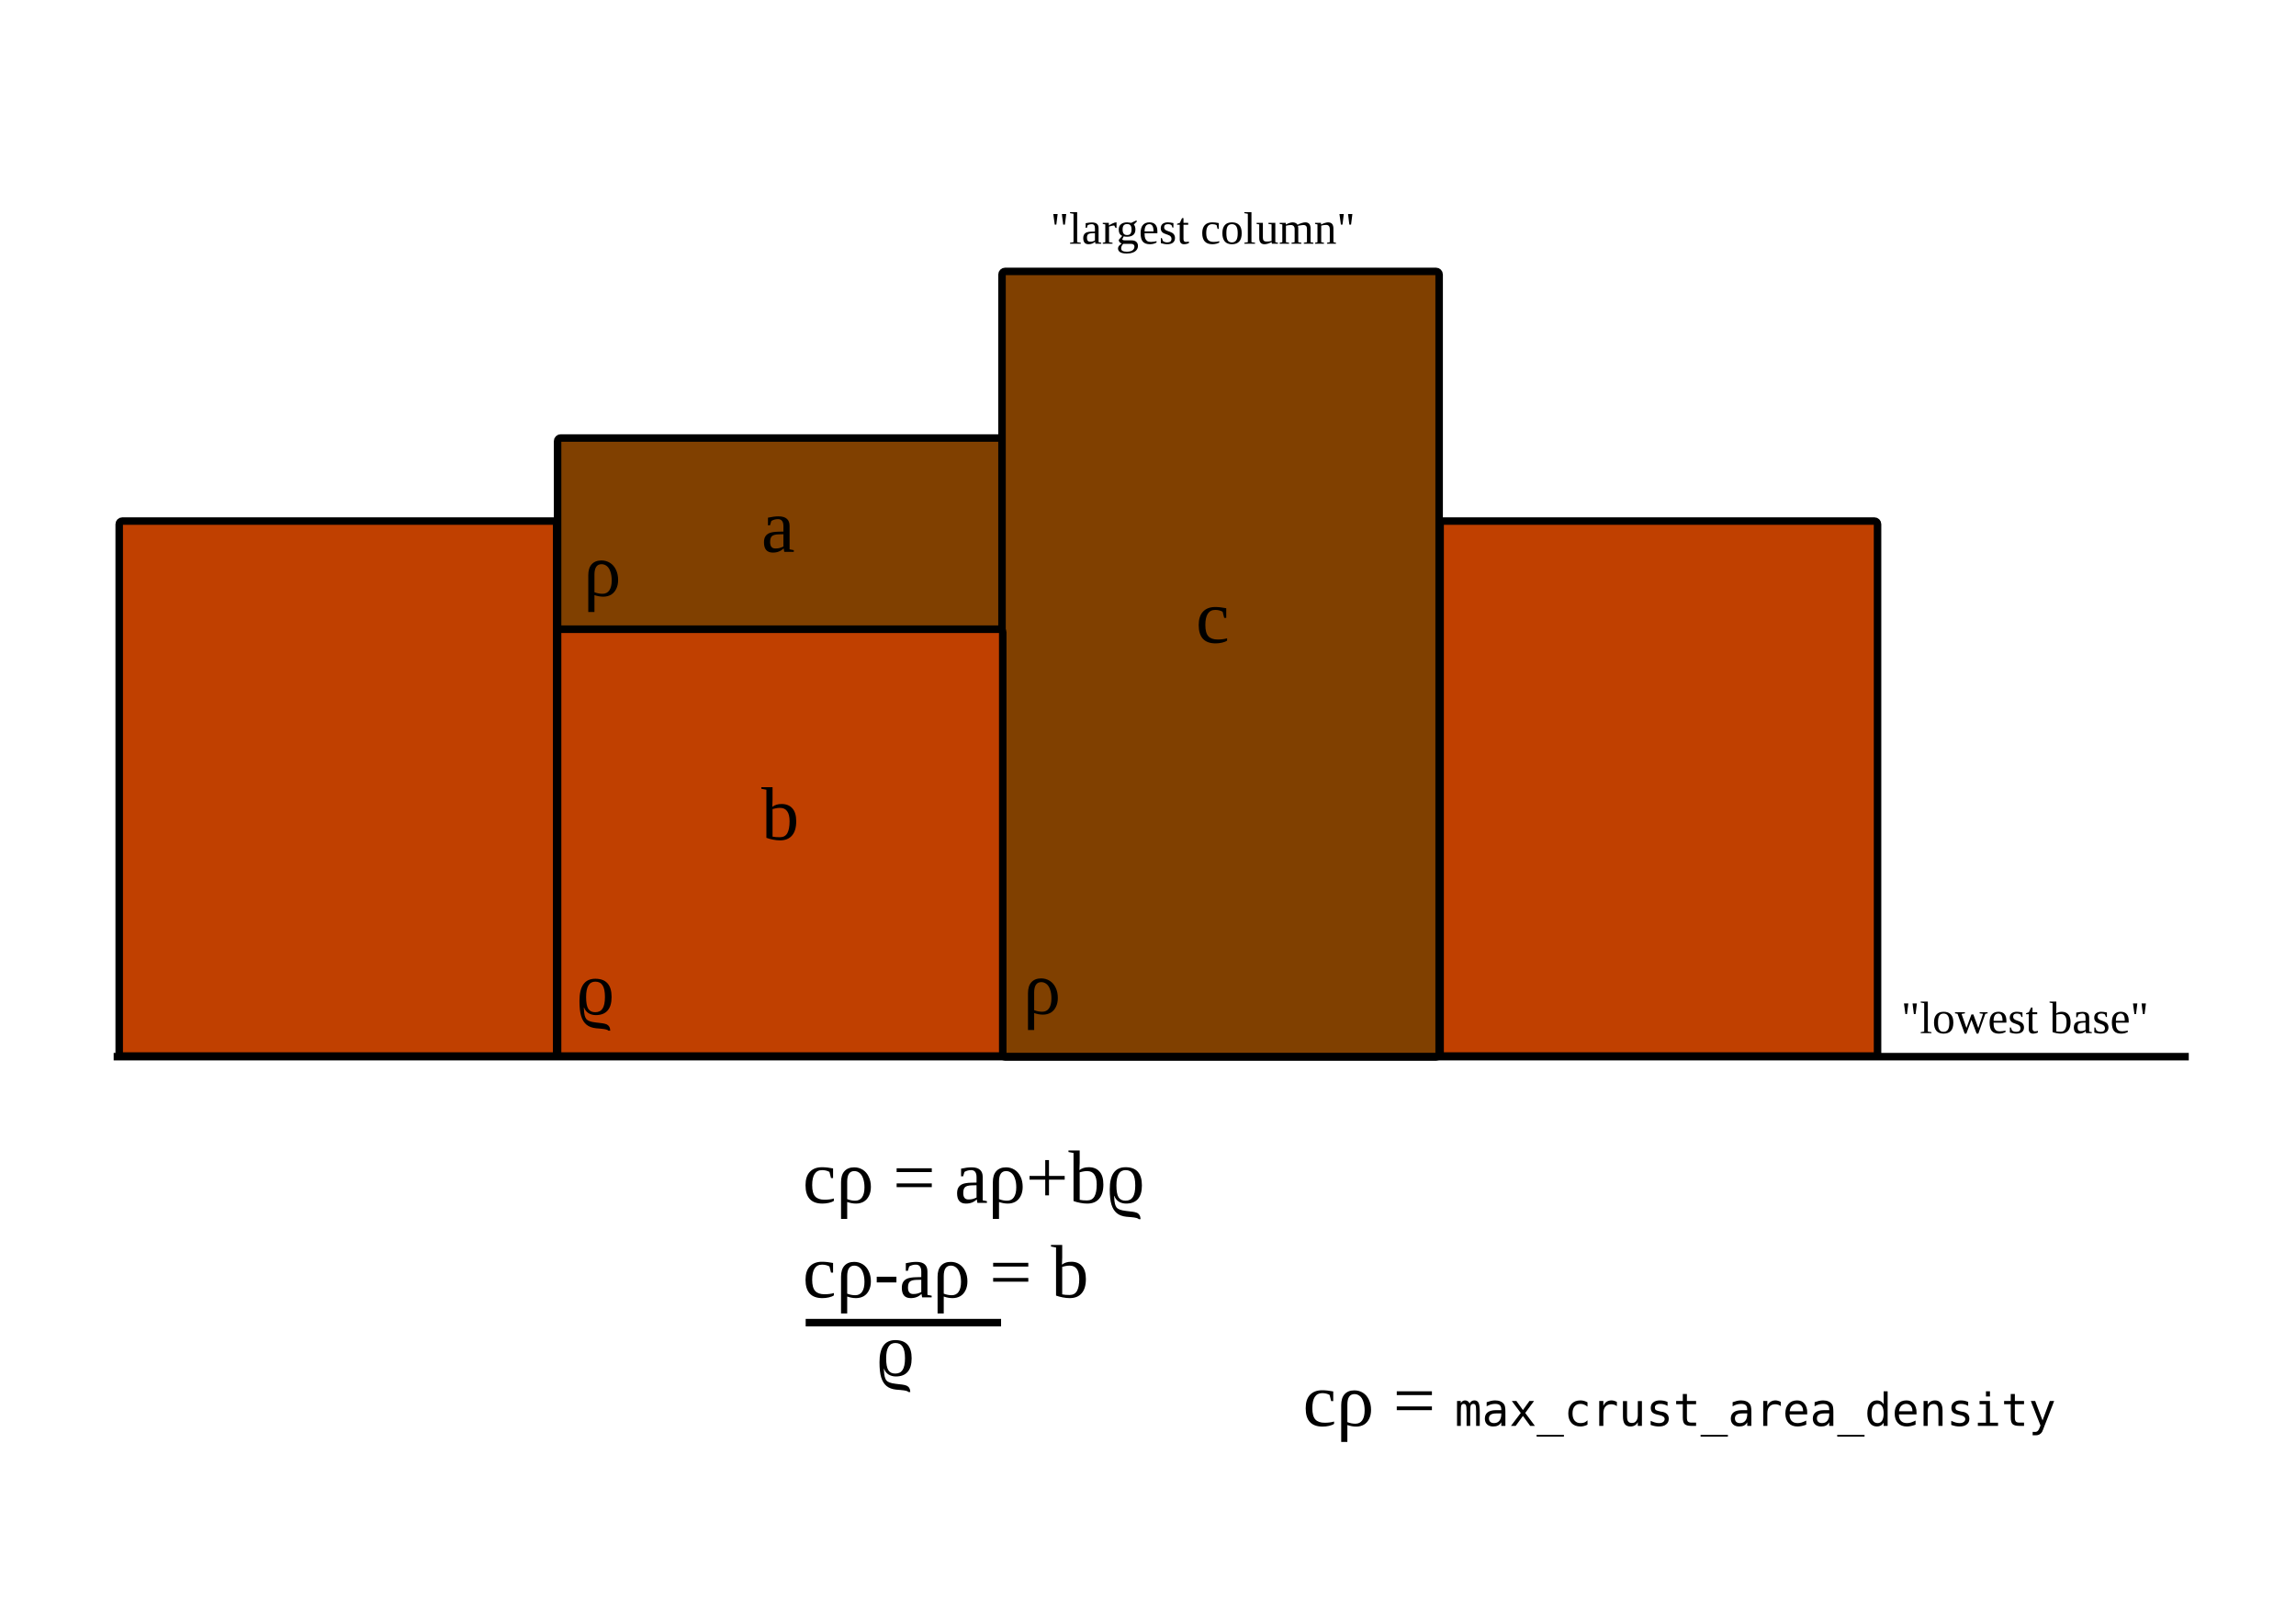
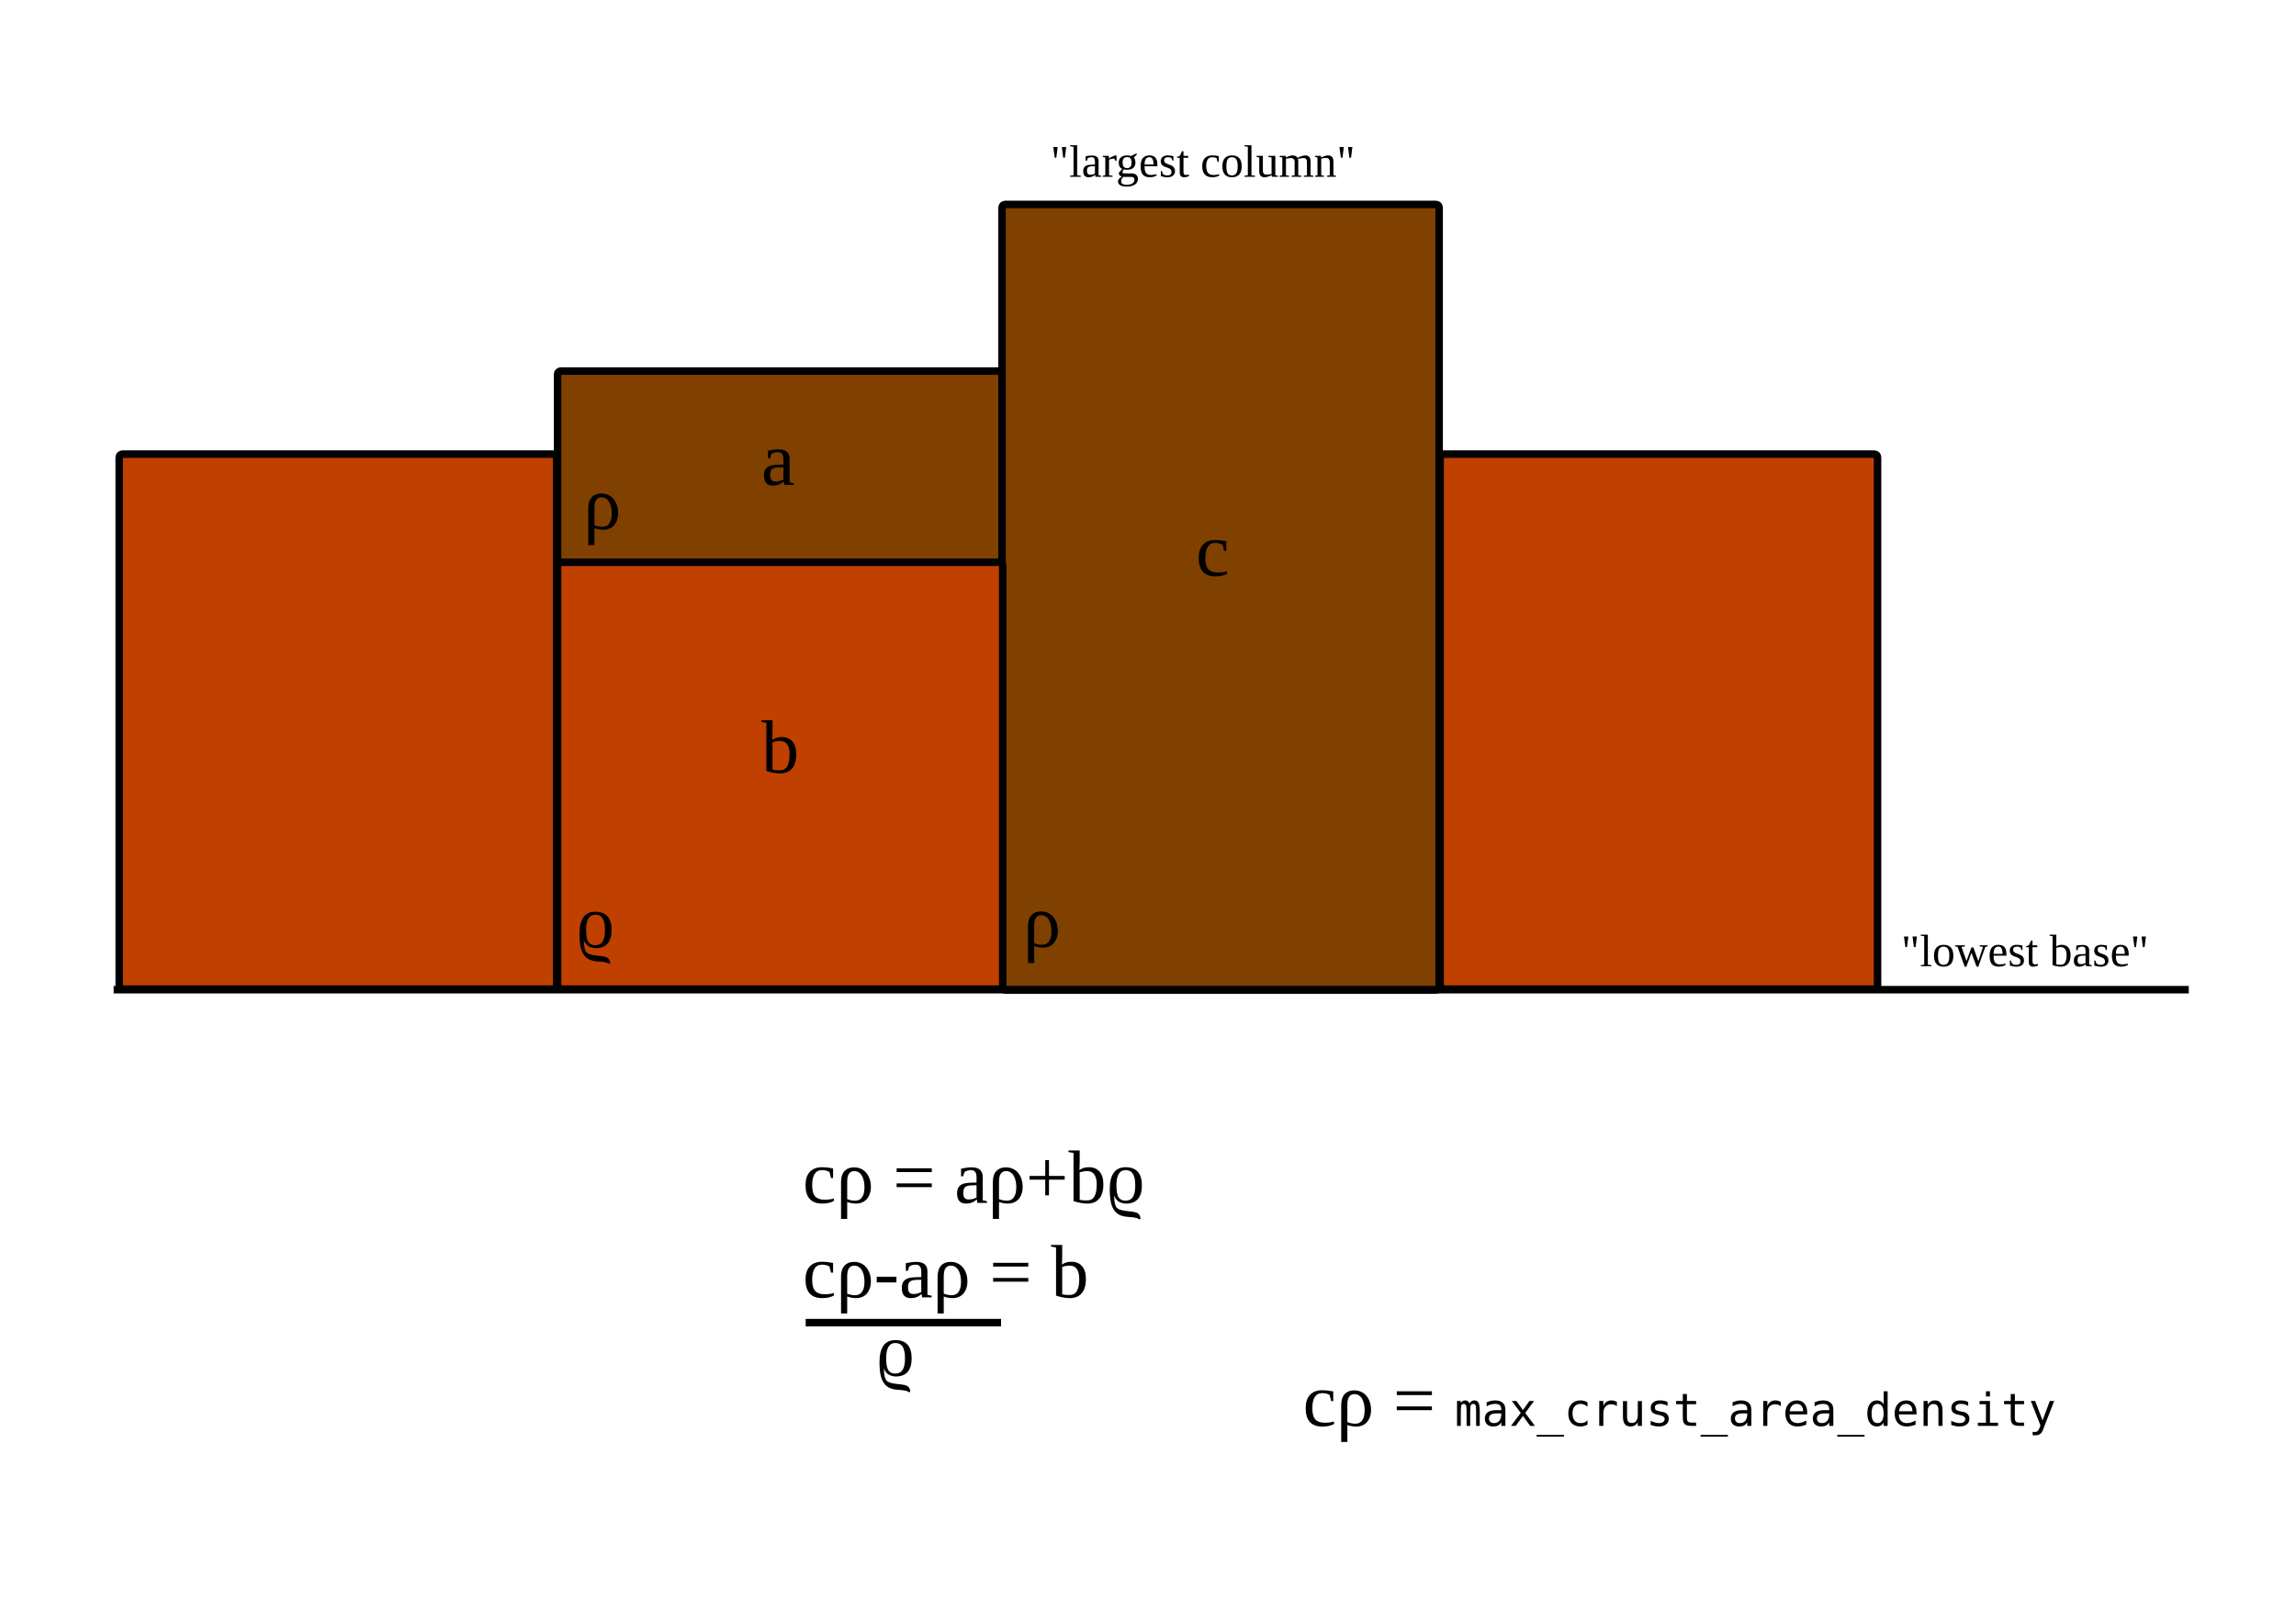
<svg xmlns="http://www.w3.org/2000/svg" width="297mm" height="210mm" viewBox="0 0 297 210" version="1.1" id="svg1">
  <defs id="defs1" />
  <g id="layer1">
-     <rect style="fill:#804000;fill-opacity:1;stroke:#000000;stroke-width:0.971" id="rect1" width="57.584" height="24.729" x="72.126" y="56.651" ry="0.403" />
-     <rect style="fill:#804000;fill-opacity:1;stroke:#000000;stroke-width:0.971" id="rect2" width="56.545" height="101.597" x="129.615" y="35.101" ry="0.403" />
-     <rect style="fill:#c04000;fill-opacity:1;stroke:#000000;stroke-width:0.971" id="rect3" width="57.584" height="55.205" x="72.126" y="81.381" ry="0.403" />
-     <text xml:space="preserve" style="font-size:9.786px;text-align:start;writing-mode:lr-tb;direction:ltr;text-anchor:start;fill:#000000;fill-opacity:1;stroke:none;stroke-width:0.277;stroke-dasharray:none" x="98.479" y="71.373" id="text3">
-       <tspan id="tspan3" style="fill:#000000;fill-opacity:1;stroke:none;stroke-width:0.277;stroke-dasharray:none" x="98.479" y="71.373">a</tspan>
+     <rect style="fill:#804000;fill-opacity:1;stroke:#000000;stroke-width:0.971" id="rect1" width="57.584" height="24.729" x="72.126" y="47.99" ry="0.403" />
+     <rect style="fill:#804000;fill-opacity:1;stroke:#000000;stroke-width:0.971" id="rect2" width="56.545" height="101.597" x="129.615" y="26.441" ry="0.403" />
+     <rect style="fill:#c04000;fill-opacity:1;stroke:#000000;stroke-width:0.971" id="rect3" width="57.584" height="55.205" x="72.126" y="72.721" ry="0.403" />
+     <text xml:space="preserve" style="font-size:9.786px;text-align:start;writing-mode:lr-tb;direction:ltr;text-anchor:start;fill:#000000;fill-opacity:1;stroke:none;stroke-width:0.277;stroke-dasharray:none" x="98.479" y="62.713" id="text3">
+       <tspan id="tspan3" style="fill:#000000;fill-opacity:1;stroke:none;stroke-width:0.277;stroke-dasharray:none" x="98.479" y="62.713">a</tspan>
    </text>
-     <text xml:space="preserve" style="font-size:9.786px;text-align:start;writing-mode:lr-tb;direction:ltr;text-anchor:start;fill:#000000;fill-opacity:1;stroke:none;stroke-width:0.277;stroke-dasharray:none" x="98.479" y="108.594" id="text4">
-       <tspan id="tspan4" style="stroke-width:0.277" x="98.479" y="108.594">b</tspan>
+     <text xml:space="preserve" style="font-size:9.786px;text-align:start;writing-mode:lr-tb;direction:ltr;text-anchor:start;fill:#000000;fill-opacity:1;stroke:none;stroke-width:0.277;stroke-dasharray:none" x="98.479" y="99.934" id="text4">
+       <tspan id="tspan4" style="stroke-width:0.277" x="98.479" y="99.934">b</tspan>
    </text>
-     <text xml:space="preserve" style="font-size:9.786px;text-align:start;writing-mode:lr-tb;direction:ltr;text-anchor:start;fill:#000000;fill-opacity:1;stroke:none;stroke-width:0.277;stroke-dasharray:none" x="154.685" y="83.114" id="text5">
-       <tspan id="tspan5" style="stroke-width:0.277" x="154.685" y="83.114">c</tspan>
+     <text xml:space="preserve" style="font-size:9.786px;text-align:start;writing-mode:lr-tb;direction:ltr;text-anchor:start;fill:#000000;fill-opacity:1;stroke:none;stroke-width:0.277;stroke-dasharray:none" x="154.685" y="74.454" id="text5">
+       <tspan id="tspan5" style="stroke-width:0.277" x="154.685" y="74.454">c</tspan>
    </text>
-     <text xml:space="preserve" style="font-size:5.871px;text-align:start;writing-mode:lr-tb;direction:ltr;text-anchor:start;fill:#000000;fill-opacity:1;stroke:#000000;stroke-width:0.971;stroke-dasharray:none;stroke-opacity:1" x="245.931" y="133.622" id="text6">
-       <tspan id="tspan6" style="font-size:5.871px;stroke:none;stroke-width:0.971" x="245.931" y="133.622">"lowest base"</tspan>
+     <text xml:space="preserve" style="font-size:5.871px;text-align:start;writing-mode:lr-tb;direction:ltr;text-anchor:start;fill:#000000;fill-opacity:1;stroke:#000000;stroke-width:0.971;stroke-dasharray:none;stroke-opacity:1" x="245.931" y="124.961" id="text6">
+       <tspan id="tspan6" style="font-size:5.871px;stroke:none;stroke-width:0.971" x="245.931" y="124.961">"lowest base"</tspan>
    </text>
-     <rect style="fill:#c04000;fill-opacity:1;stroke:#000000;stroke-width:0.971" id="rect6" width="56.585" height="69.194" x="15.42" y="67.392" ry="0.403" />
-     <rect style="fill:#c04000;fill-opacity:1;stroke:#000000;stroke-width:0.971" id="rect7" width="56.585" height="69.194" x="186.286" y="67.392" ry="0.403" />
-     <path style="fill:#000000;fill-opacity:1;stroke:#000000;stroke-width:0.971;stroke-dasharray:none;stroke-opacity:1" d="M 283.13,136.66 H 14.703" id="path5" />
+     <rect style="fill:#c04000;fill-opacity:1;stroke:#000000;stroke-width:0.971" id="rect6" width="56.585" height="69.194" x="15.42" y="58.732" ry="0.403" />
+     <rect style="fill:#c04000;fill-opacity:1;stroke:#000000;stroke-width:0.971" id="rect7" width="56.585" height="69.194" x="186.286" y="58.732" ry="0.403" />
+     <path style="fill:#000000;fill-opacity:1;stroke:#000000;stroke-width:0.971;stroke-dasharray:none;stroke-opacity:1" d="M 283.13,128 H 14.703" id="path5" />
    <text xml:space="preserve" style="font-size:9.786px;text-align:start;writing-mode:lr-tb;direction:ltr;text-anchor:start;fill:#000000;fill-opacity:1;stroke:none;stroke-width:0.971;stroke-dasharray:none;stroke-opacity:1" x="103.826" y="155.568" id="text7">
      <tspan id="tspan7" style="stroke-width:0.971" x="103.826" y="155.568">cρ = aρ+bϱ</tspan>
      <tspan style="stroke-width:0.971" x="103.826" y="167.8" id="tspan16">cρ-aρ = b</tspan>
    </text>
-     <text xml:space="preserve" style="font-size:9.786px;text-align:start;writing-mode:lr-tb;direction:ltr;text-anchor:start;fill:#000000;fill-opacity:1;stroke:none;stroke-width:0.971;stroke-dasharray:none;stroke-opacity:1" x="132.35" y="131.131" id="text7-9">
-       <tspan style="stroke-width:0.971" x="132.35" y="131.131" id="tspan8-2">ρ</tspan>
+     <text xml:space="preserve" style="font-size:9.786px;text-align:start;writing-mode:lr-tb;direction:ltr;text-anchor:start;fill:#000000;fill-opacity:1;stroke:none;stroke-width:0.971;stroke-dasharray:none;stroke-opacity:1" x="132.35" y="122.471" id="text7-9">
+       <tspan style="stroke-width:0.971" x="132.35" y="122.471" id="tspan8-2">ρ</tspan>
    </text>
-     <text xml:space="preserve" style="font-size:9.786px;text-align:start;writing-mode:lr-tb;direction:ltr;text-anchor:start;fill:#000000;fill-opacity:1;stroke:none;stroke-width:0.971;stroke-dasharray:none;stroke-opacity:1" x="74.504" y="131.192" id="text10">
-       <tspan style="stroke-width:0.971" x="74.504" y="131.192" id="tspan10">ϱ</tspan>
+     <text xml:space="preserve" style="font-size:9.786px;text-align:start;writing-mode:lr-tb;direction:ltr;text-anchor:start;fill:#000000;fill-opacity:1;stroke:none;stroke-width:0.971;stroke-dasharray:none;stroke-opacity:1" x="74.504" y="122.531" id="text10">
+       <tspan style="stroke-width:0.971" x="74.504" y="122.531" id="tspan10">ϱ</tspan>
    </text>
-     <text xml:space="preserve" style="font-size:9.786px;text-align:start;writing-mode:lr-tb;direction:ltr;text-anchor:start;fill:#000000;fill-opacity:1;stroke:none;stroke-width:0.971;stroke-dasharray:none;stroke-opacity:1" x="75.473" y="77.08" id="text11">
-       <tspan style="stroke-width:0.971" x="75.473" y="77.08" id="tspan11">ρ</tspan>
+     <text xml:space="preserve" style="font-size:9.786px;text-align:start;writing-mode:lr-tb;direction:ltr;text-anchor:start;fill:#000000;fill-opacity:1;stroke:none;stroke-width:0.971;stroke-dasharray:none;stroke-opacity:1" x="75.473" y="68.419" id="text11">
+       <tspan style="stroke-width:0.971" x="75.473" y="68.419" id="tspan11">ρ</tspan>
    </text>
-     <text xml:space="preserve" style="font-size:5.871px;text-align:start;writing-mode:lr-tb;direction:ltr;text-anchor:start;fill:#000000;fill-opacity:1;stroke:#000000;stroke-width:0.971;stroke-dasharray:none;stroke-opacity:1" x="135.89" y="31.525" id="text12">
-       <tspan id="tspan12" style="font-size:5.871px;stroke:none;stroke-width:0.971" x="135.89" y="31.525">"largest column"</tspan>
+     <text xml:space="preserve" style="font-size:5.871px;text-align:start;writing-mode:lr-tb;direction:ltr;text-anchor:start;fill:#000000;fill-opacity:1;stroke:#000000;stroke-width:0.971;stroke-dasharray:none;stroke-opacity:1" x="135.89" y="22.865" id="text12">
+       <tspan id="tspan12" style="font-size:5.871px;stroke:none;stroke-width:0.971" x="135.89" y="22.865">"largest column"</tspan>
    </text>
    <text xml:space="preserve" style="font-size:9.786px;text-align:start;writing-mode:lr-tb;direction:ltr;text-anchor:start;fill:#000000;fill-opacity:1;stroke:none;stroke-width:0.971;stroke-dasharray:none;stroke-opacity:1" x="168.525" y="184.413" id="text14">
      <tspan style="stroke-width:0.971" x="168.525" y="184.413" id="tspan14">cρ = <tspan style="font-style:normal;font-variant:normal;font-weight:normal;font-stretch:normal;font-size:5.871px;font-family:'DejaVu Sans Mono';-inkscape-font-specification:'DejaVu Sans Mono';stroke-width:0.971" id="tspan15">max_crust_area_density</tspan>
      </tspan>
    </text>
    <text xml:space="preserve" style="font-size:9.786px;text-align:start;writing-mode:lr-tb;direction:ltr;text-anchor:start;fill:#000000;fill-opacity:1;stroke:none;stroke-width:0.971;stroke-dasharray:none;stroke-opacity:1" x="113.318" y="177.931" id="text22">
      <tspan style="stroke-width:0.971" x="113.318" y="177.931" id="tspan22">ϱ</tspan>
    </text>
    <path style="fill:#000000;fill-opacity:1;stroke:#000000;stroke-width:0.971;stroke-dasharray:none;stroke-opacity:1" d="M 129.494,171.061 H 104.219" id="path24" />
  </g>
</svg>
